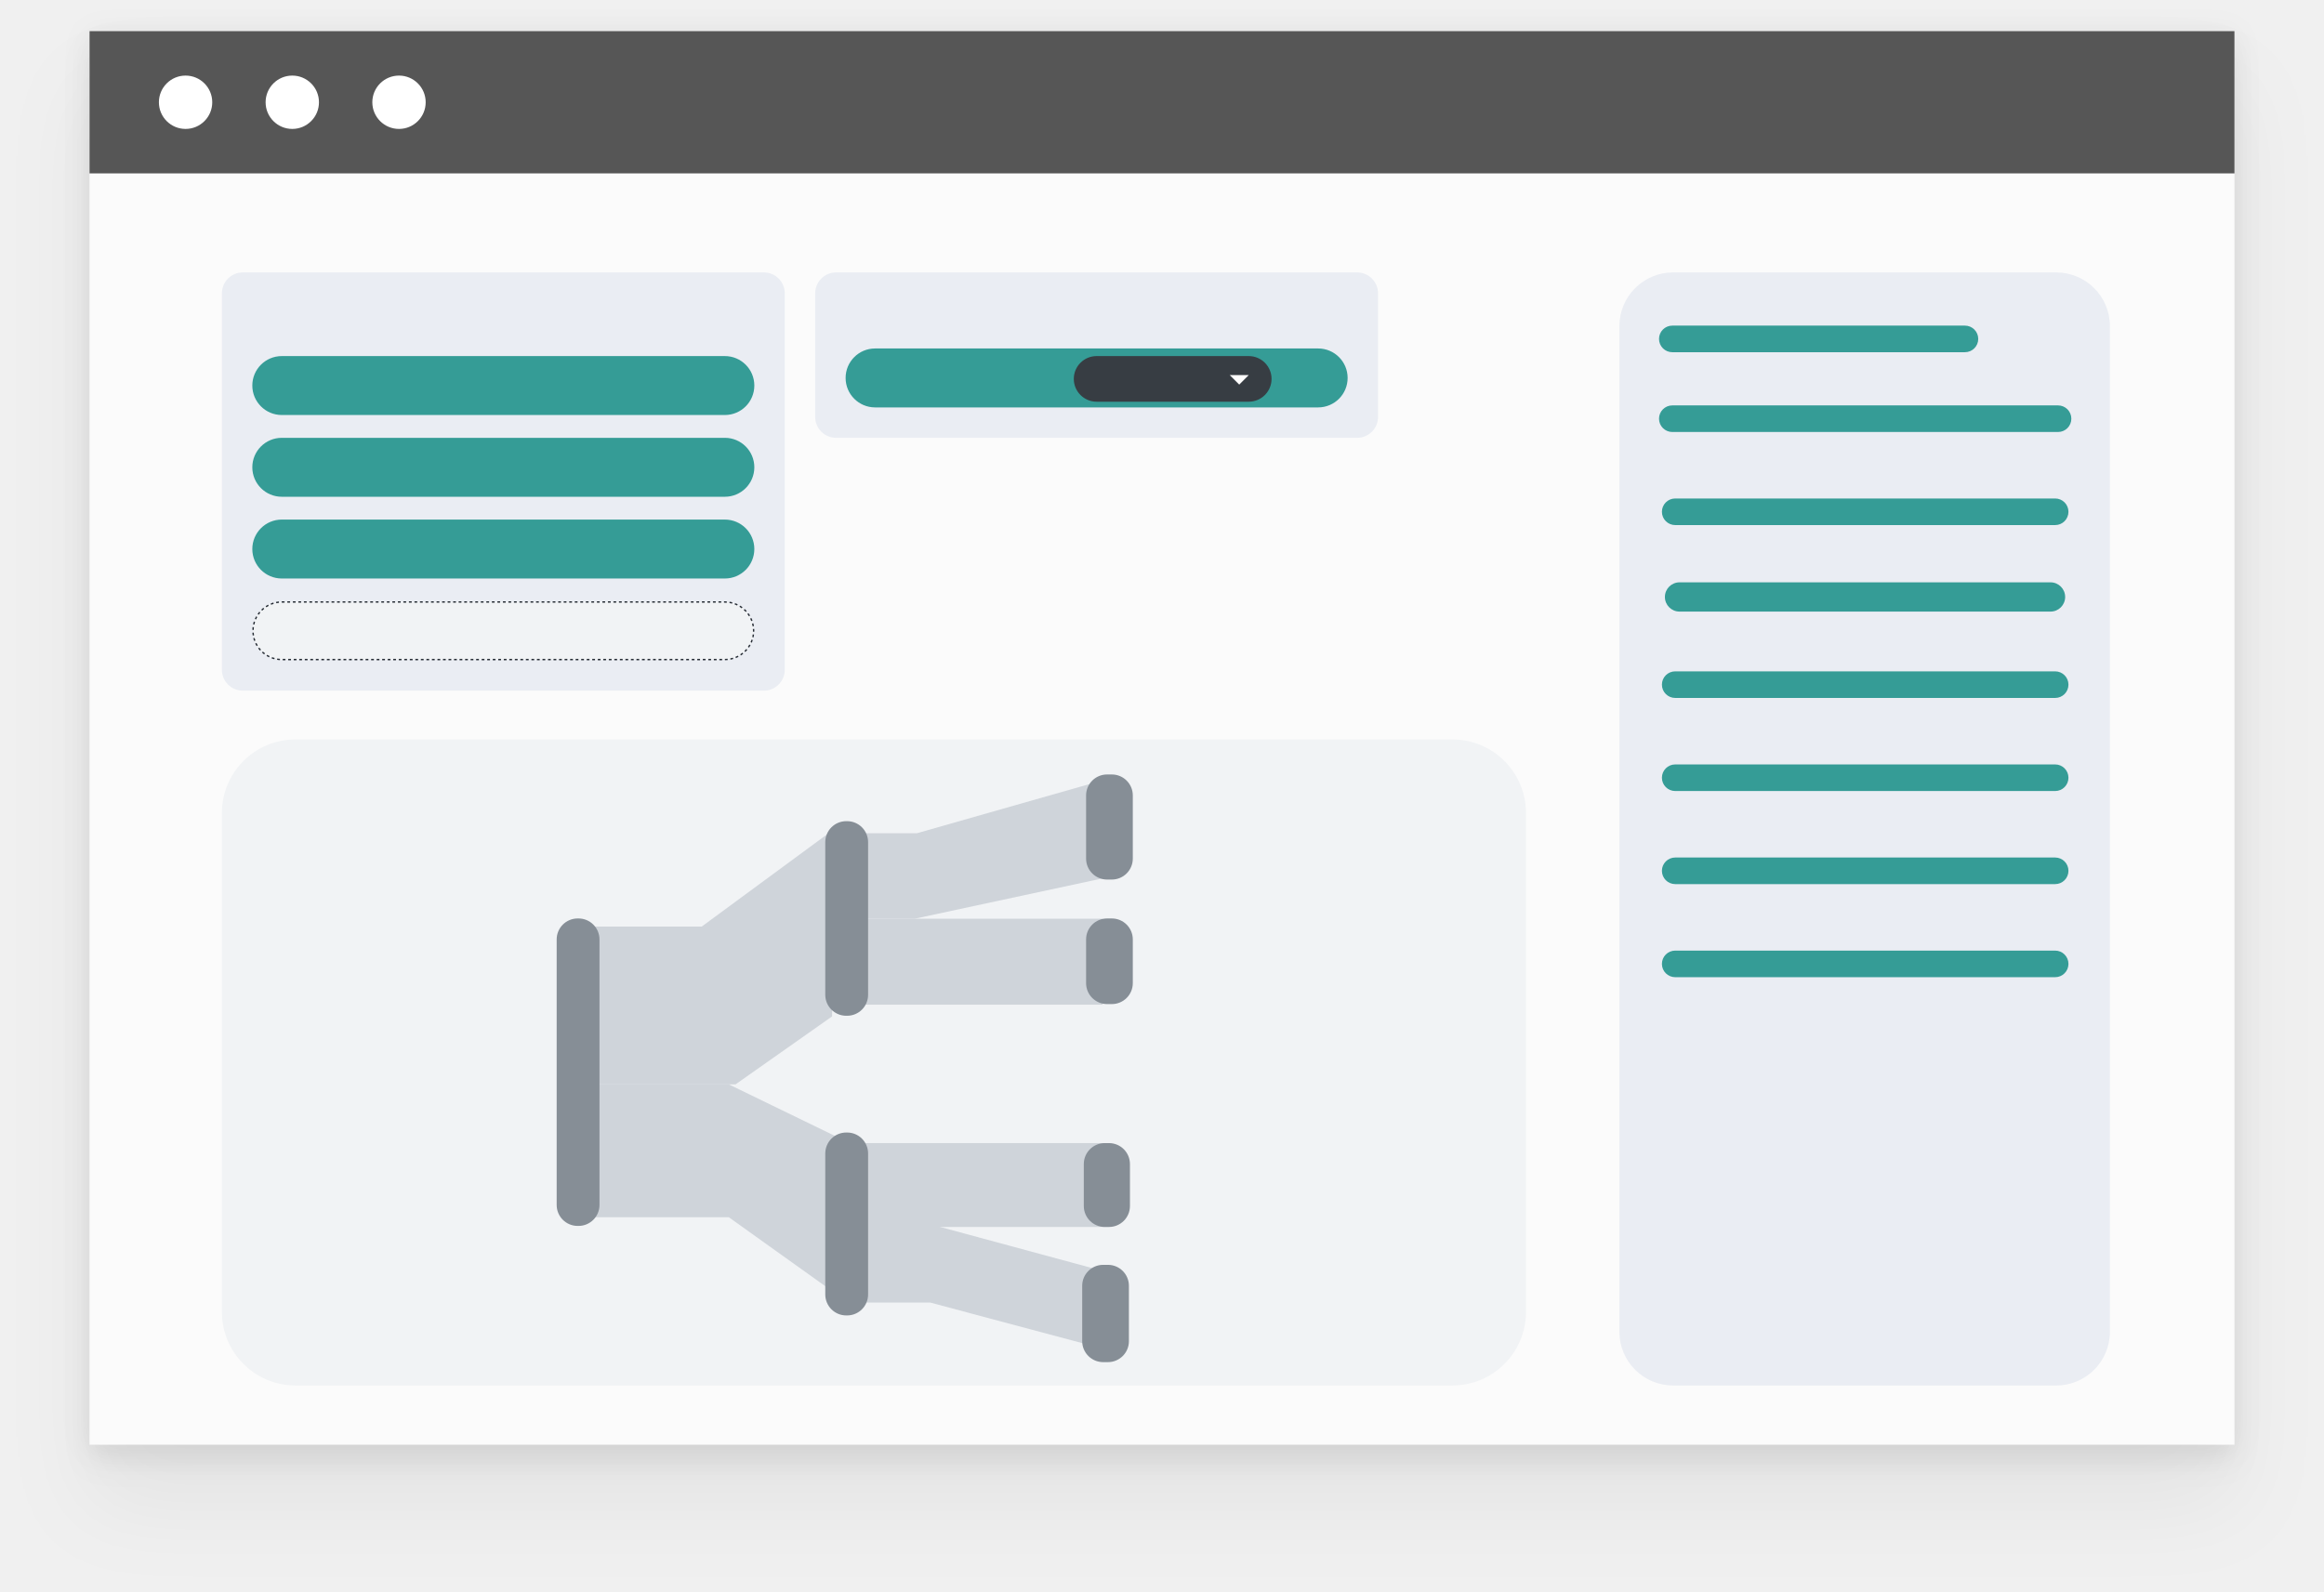
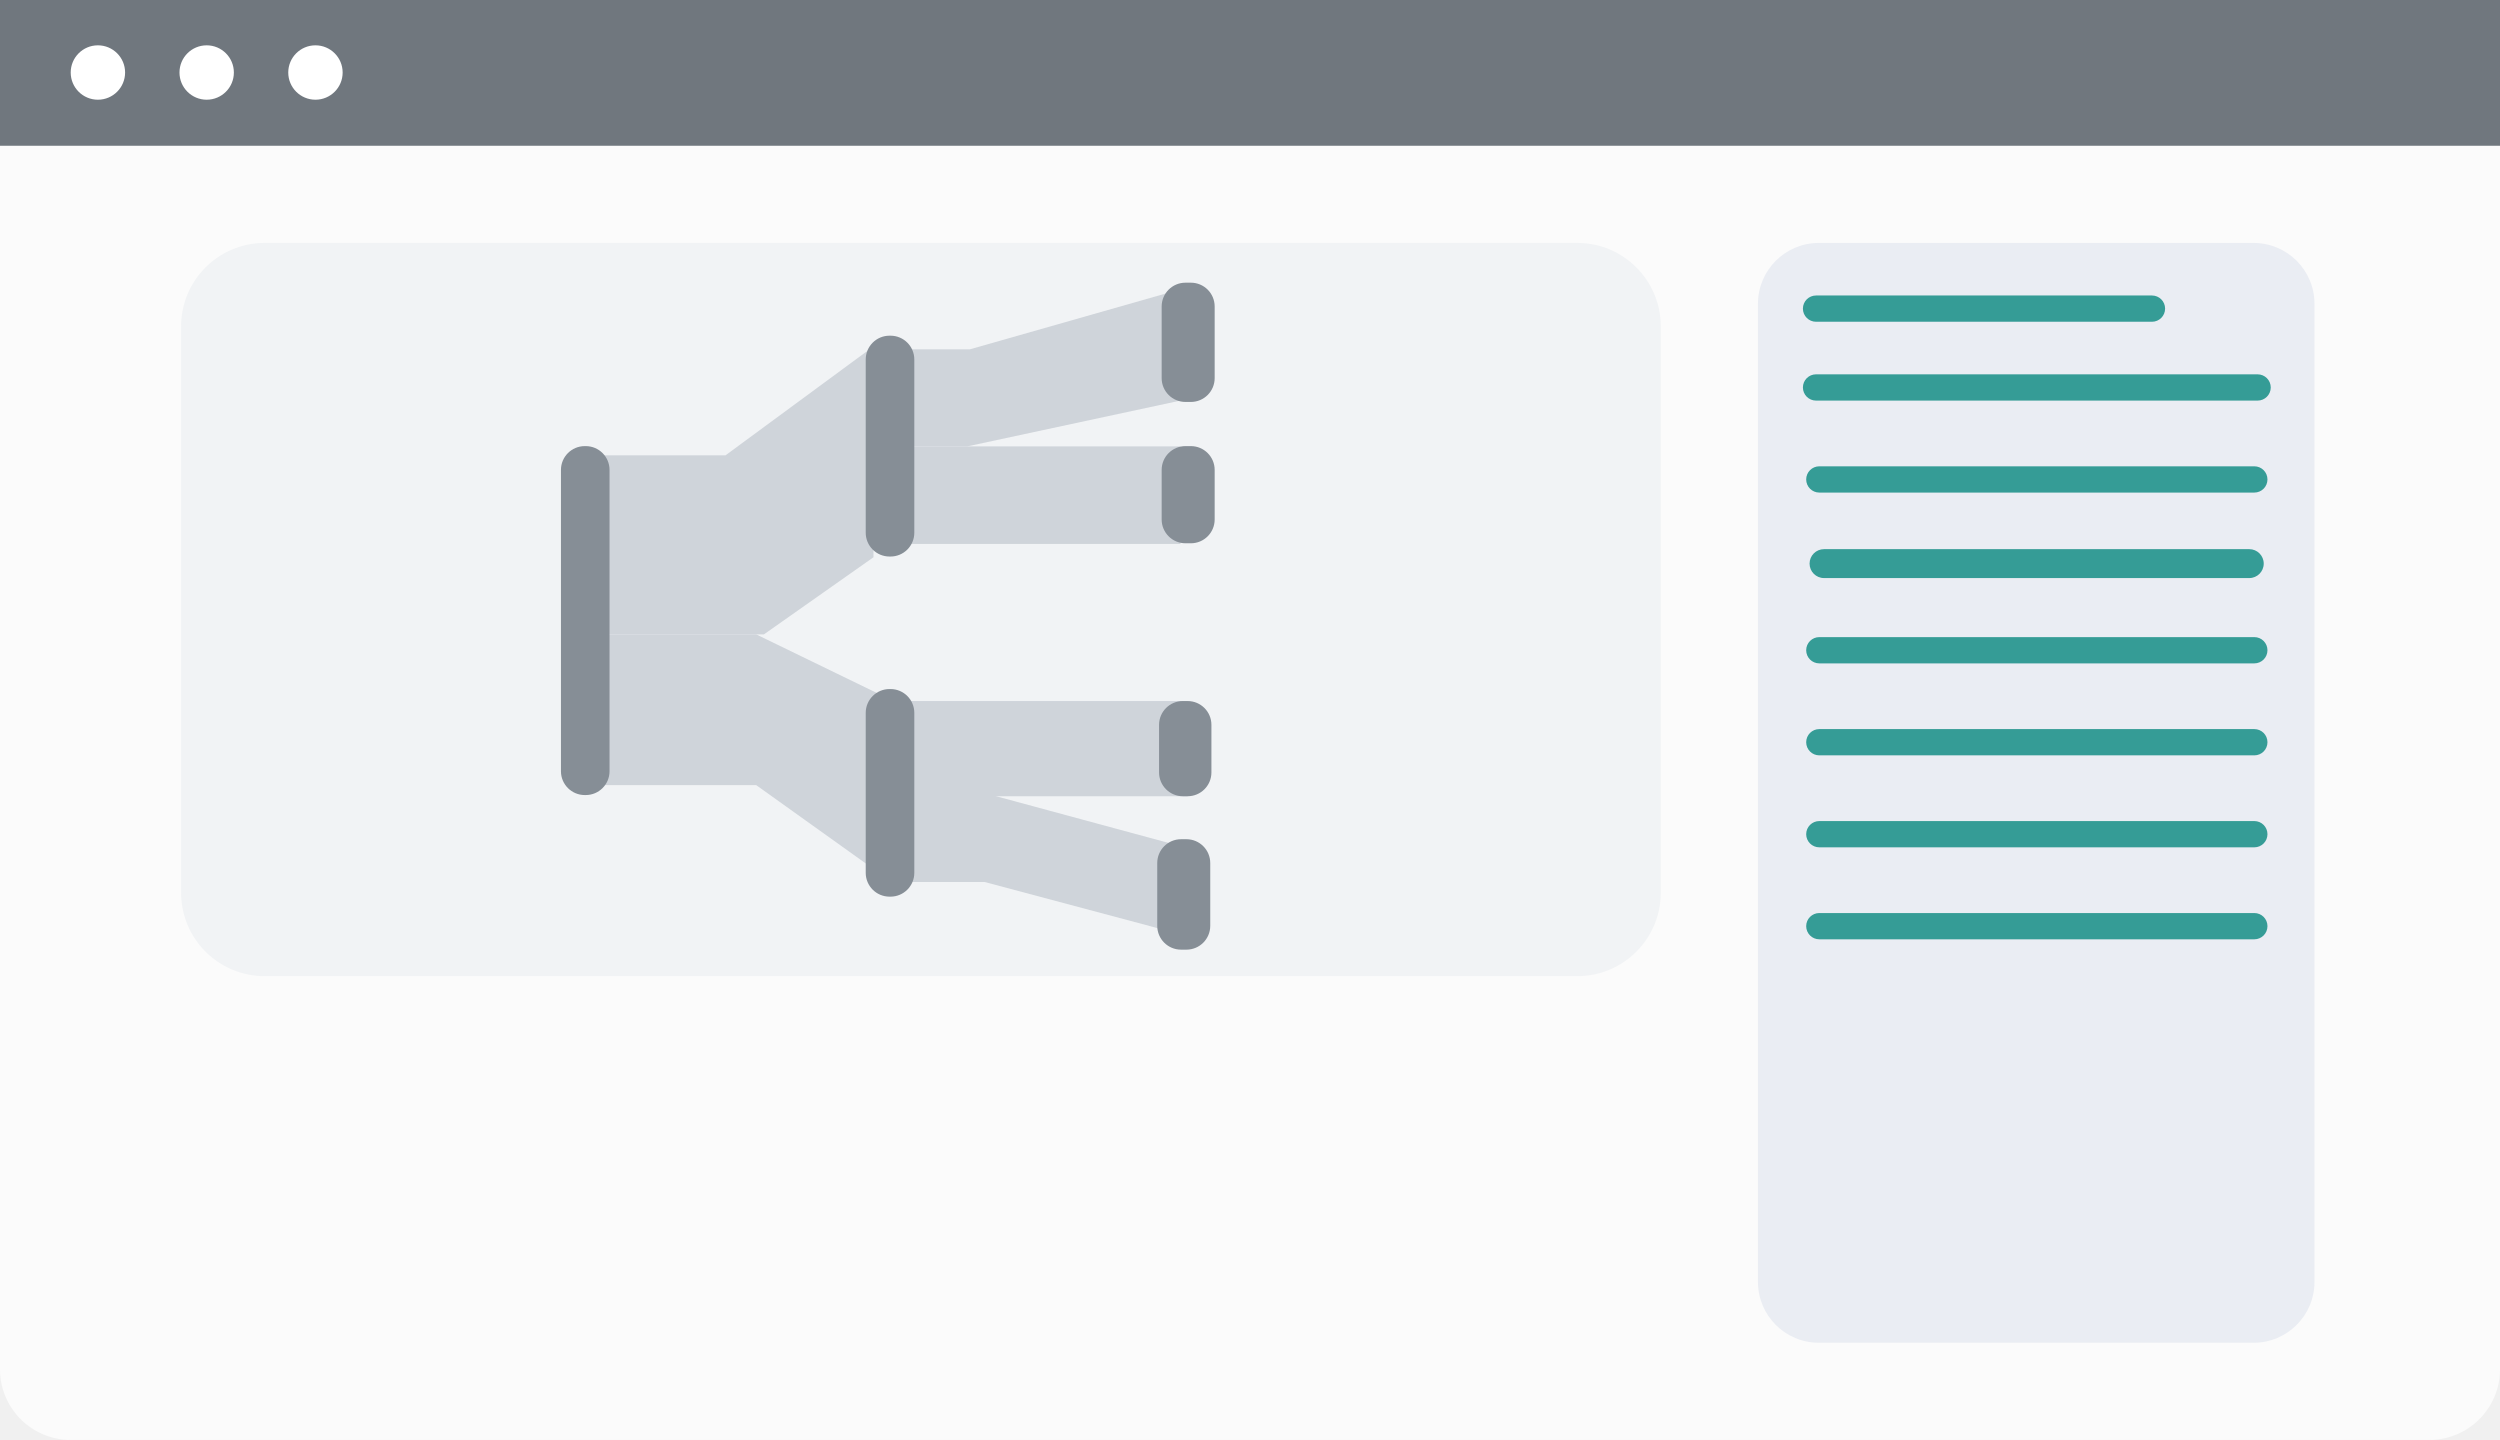
- <svg xmlns="http://www.w3.org/2000/svg" width="597" height="409" viewBox="0 0 597 409" fill="none">
-   <g filter="url(#filter0_ddd_11512_263422)">
-     <rect x="23" y="8" width="551" height="363.221" fill="#FBFBFB" />
-     <rect x="23" y="8" width="551" height="36.551" fill="#565656" />
-     <circle cx="47.671" cy="26.275" r="6.853" fill="white" />
-     <circle cx="75.084" cy="26.275" r="6.853" fill="white" />
-     <circle cx="102.498" cy="26.275" r="6.853" fill="white" />
-     <rect x="416" y="70" width="126" height="286" rx="13.785" fill="#EAEDF3" />
-     <rect x="426.177" y="104.168" width="105.919" height="6.834" rx="3.417" fill="#359C96" />
-     <rect x="426.177" y="83.667" width="82.002" height="6.834" rx="3.417" fill="#359C96" />
-     <rect x="426.92" y="128.085" width="104.434" height="6.834" rx="3.417" fill="#359C96" />
-     <rect x="427.687" y="149.63" width="102.819" height="7.519" rx="3.76" fill="#359C96" />
-     <rect x="426.92" y="196.42" width="104.434" height="6.834" rx="3.417" fill="#359C96" />
-     <rect x="426.92" y="220.338" width="104.434" height="6.834" rx="3.417" fill="#359C96" />
-     <rect x="426.92" y="244.255" width="104.434" height="6.834" rx="3.417" fill="#359C96" />
-     <rect x="426.92" y="172.503" width="104.434" height="6.834" rx="3.417" fill="#359C96" />
-     <rect x="57" y="70" width="144.592" height="107.467" rx="5.373" fill="#EAEDF3" />
-     <rect x="64.816" y="91.494" width="128.961" height="15.143" rx="7.572" fill="#359C96" />
-     <rect x="64.816" y="112.499" width="128.961" height="15.143" rx="7.572" fill="#359C96" />
-     <rect x="64.816" y="133.504" width="128.961" height="15.143" rx="7.572" fill="#359C96" />
-     <path d="M106.229 164.095H105.496L105.501 163.716H106.229C106.48 163.716 106.689 163.664 106.857 163.559C107.024 163.453 107.149 163.305 107.233 163.116C107.318 162.924 107.361 162.701 107.361 162.445V162.23C107.361 162.03 107.336 161.851 107.288 161.695C107.24 161.538 107.169 161.405 107.076 161.297C106.983 161.188 106.869 161.105 106.734 161.049C106.6 160.992 106.447 160.964 106.273 160.964H105.482V160.583H106.273C106.503 160.583 106.713 160.622 106.902 160.699C107.092 160.775 107.255 160.885 107.392 161.029C107.53 161.173 107.636 161.346 107.71 161.55C107.784 161.753 107.821 161.981 107.821 162.235V162.445C107.821 162.699 107.784 162.928 107.71 163.132C107.636 163.335 107.529 163.508 107.39 163.651C107.251 163.794 107.084 163.904 106.888 163.981C106.693 164.057 106.474 164.095 106.229 164.095ZM105.745 160.583V164.095H105.279V160.583H105.745ZM108.899 161.895V164.095H108.453V161.485H108.887L108.899 161.895ZM109.714 161.471L109.712 161.886C109.675 161.878 109.64 161.873 109.606 161.871C109.574 161.868 109.537 161.866 109.495 161.866C109.392 161.866 109.301 161.882 109.222 161.915C109.144 161.947 109.077 161.992 109.022 162.05C108.968 162.107 108.924 162.177 108.892 162.257C108.861 162.336 108.841 162.423 108.832 162.517L108.706 162.59C108.706 162.432 108.722 162.284 108.752 162.146C108.784 162.008 108.833 161.886 108.899 161.78C108.965 161.672 109.049 161.588 109.15 161.529C109.253 161.468 109.375 161.437 109.517 161.437C109.549 161.437 109.586 161.441 109.628 161.449C109.669 161.456 109.698 161.463 109.714 161.471ZM109.96 162.819V162.763C109.96 162.575 109.988 162.401 110.042 162.24C110.097 162.078 110.176 161.937 110.279 161.818C110.382 161.698 110.506 161.604 110.653 161.538C110.799 161.471 110.963 161.437 111.145 161.437C111.328 161.437 111.493 161.471 111.639 161.538C111.787 161.604 111.912 161.698 112.015 161.818C112.12 161.937 112.199 162.078 112.254 162.24C112.309 162.401 112.336 162.575 112.336 162.763V162.819C112.336 163.007 112.309 163.181 112.254 163.342C112.199 163.503 112.12 163.644 112.015 163.764C111.912 163.883 111.788 163.977 111.641 164.044C111.497 164.11 111.333 164.143 111.149 164.143C110.966 164.143 110.801 164.11 110.655 164.044C110.509 163.977 110.383 163.883 110.279 163.764C110.176 163.644 110.097 163.503 110.042 163.342C109.988 163.181 109.96 163.007 109.96 162.819ZM110.407 162.763V162.819C110.407 162.949 110.422 163.072 110.452 163.188C110.483 163.302 110.529 163.403 110.59 163.492C110.653 163.58 110.731 163.65 110.824 163.702C110.917 163.751 111.026 163.776 111.149 163.776C111.272 163.776 111.378 163.751 111.47 163.702C111.563 163.65 111.641 163.58 111.702 163.492C111.763 163.403 111.809 163.302 111.839 163.188C111.871 163.072 111.887 162.949 111.887 162.819V162.763C111.887 162.635 111.871 162.513 111.839 162.399C111.809 162.284 111.762 162.181 111.699 162.093C111.638 162.003 111.561 161.932 111.468 161.881C111.376 161.829 111.268 161.804 111.145 161.804C111.022 161.804 110.915 161.829 110.821 161.881C110.73 161.932 110.653 162.003 110.59 162.093C110.529 162.181 110.483 162.284 110.452 162.399C110.422 162.513 110.407 162.635 110.407 162.763ZM113.342 161.987V165.098H112.893V161.485H113.303L113.342 161.987ZM115.1 162.768V162.819C115.1 163.009 115.077 163.185 115.032 163.347C114.987 163.508 114.921 163.648 114.834 163.767C114.749 163.886 114.644 163.978 114.518 164.044C114.393 164.11 114.249 164.143 114.087 164.143C113.921 164.143 113.775 164.116 113.648 164.061C113.521 164.006 113.413 163.927 113.325 163.822C113.236 163.718 113.166 163.592 113.112 163.446C113.061 163.3 113.026 163.135 113.006 162.952V162.681C113.026 162.489 113.062 162.316 113.115 162.163C113.168 162.01 113.238 161.88 113.325 161.772C113.413 161.663 113.52 161.58 113.645 161.524C113.771 161.466 113.916 161.437 114.08 161.437C114.244 161.437 114.389 161.469 114.516 161.534C114.643 161.596 114.75 161.686 114.837 161.804C114.924 161.921 114.989 162.062 115.032 162.226C115.077 162.388 115.1 162.569 115.1 162.768ZM114.651 162.819V162.768C114.651 162.638 114.637 162.516 114.61 162.402C114.583 162.286 114.54 162.185 114.482 162.098C114.426 162.009 114.354 161.94 114.265 161.89C114.177 161.839 114.072 161.813 113.949 161.813C113.837 161.813 113.739 161.833 113.655 161.871C113.573 161.91 113.503 161.962 113.445 162.028C113.387 162.092 113.34 162.166 113.303 162.25C113.268 162.332 113.241 162.417 113.223 162.505V163.13C113.256 163.243 113.301 163.349 113.358 163.448C113.416 163.546 113.494 163.626 113.59 163.687C113.686 163.747 113.808 163.776 113.954 163.776C114.075 163.776 114.178 163.751 114.265 163.702C114.354 163.65 114.426 163.58 114.482 163.492C114.54 163.403 114.583 163.302 114.61 163.188C114.637 163.072 114.651 162.949 114.651 162.819ZM118.539 163.588V160.39H118.987V164.095H118.577L118.539 163.588ZM116.783 162.819V162.768C116.783 162.569 116.807 162.388 116.855 162.226C116.905 162.062 116.975 161.921 117.065 161.804C117.157 161.686 117.265 161.596 117.391 161.534C117.518 161.469 117.659 161.437 117.815 161.437C117.979 161.437 118.122 161.466 118.245 161.524C118.368 161.58 118.473 161.663 118.558 161.772C118.645 161.88 118.713 162.01 118.763 162.163C118.813 162.316 118.847 162.489 118.867 162.681V162.903C118.849 163.095 118.814 163.267 118.763 163.419C118.713 163.572 118.645 163.702 118.558 163.81C118.473 163.918 118.368 164.001 118.245 164.059C118.121 164.115 117.976 164.143 117.81 164.143C117.658 164.143 117.518 164.11 117.391 164.044C117.265 163.978 117.157 163.886 117.065 163.767C116.975 163.648 116.905 163.508 116.855 163.347C116.807 163.185 116.783 163.009 116.783 162.819ZM117.232 162.768V162.819C117.232 162.949 117.244 163.071 117.27 163.186C117.298 163.3 117.339 163.4 117.396 163.487C117.452 163.574 117.523 163.642 117.61 163.692C117.697 163.74 117.801 163.764 117.921 163.764C118.069 163.764 118.191 163.733 118.286 163.67C118.382 163.608 118.459 163.525 118.517 163.422C118.575 163.319 118.62 163.207 118.652 163.087V162.505C118.633 162.417 118.605 162.332 118.568 162.25C118.532 162.166 118.486 162.092 118.428 162.028C118.372 161.962 118.302 161.91 118.218 161.871C118.136 161.833 118.039 161.813 117.926 161.813C117.804 161.813 117.699 161.839 117.61 161.89C117.523 161.94 117.452 162.009 117.396 162.098C117.339 162.185 117.298 162.286 117.27 162.402C117.244 162.516 117.232 162.638 117.232 162.768ZM120.167 161.485V164.095H119.718V161.485H120.167ZM119.684 160.793C119.684 160.721 119.706 160.66 119.749 160.61C119.794 160.56 119.86 160.535 119.947 160.535C120.032 160.535 120.098 160.56 120.143 160.61C120.189 160.66 120.212 160.721 120.212 160.793C120.212 160.862 120.189 160.922 120.143 160.972C120.098 161.02 120.032 161.044 119.947 161.044C119.86 161.044 119.794 161.02 119.749 160.972C119.706 160.922 119.684 160.862 119.684 160.793ZM121.327 162.004V164.095H120.878V161.485H121.303L121.327 162.004ZM121.235 162.691L121.028 162.684C121.029 162.505 121.053 162.341 121.098 162.189C121.143 162.037 121.209 161.904 121.298 161.792C121.386 161.679 121.496 161.592 121.628 161.531C121.76 161.468 121.913 161.437 122.086 161.437C122.209 161.437 122.321 161.455 122.424 161.49C122.527 161.524 122.616 161.578 122.692 161.652C122.767 161.726 122.826 161.821 122.868 161.936C122.91 162.052 122.93 162.192 122.93 162.356V164.095H122.484V162.378C122.484 162.241 122.461 162.132 122.414 162.05C122.369 161.968 122.305 161.908 122.221 161.871C122.138 161.833 122.04 161.813 121.927 161.813C121.795 161.813 121.685 161.837 121.597 161.883C121.508 161.93 121.438 161.994 121.385 162.076C121.332 162.158 121.293 162.252 121.269 162.358C121.246 162.463 121.235 162.574 121.235 162.691ZM122.926 162.445L122.627 162.537C122.628 162.394 122.651 162.256 122.697 162.124C122.743 161.993 122.81 161.875 122.897 161.772C122.985 161.669 123.094 161.588 123.222 161.529C123.351 161.468 123.498 161.437 123.664 161.437C123.803 161.437 123.927 161.456 124.035 161.493C124.144 161.529 124.236 161.587 124.31 161.664C124.386 161.739 124.443 161.837 124.481 161.956C124.52 162.075 124.539 162.216 124.539 162.38V164.095H124.09V162.375C124.09 162.229 124.067 162.116 124.021 162.035C123.976 161.953 123.911 161.896 123.828 161.864C123.746 161.83 123.648 161.813 123.533 161.813C123.435 161.813 123.348 161.83 123.273 161.864C123.197 161.898 123.134 161.944 123.082 162.004C123.031 162.062 122.992 162.128 122.964 162.204C122.938 162.28 122.926 162.36 122.926 162.445ZM126.297 164.143C126.115 164.143 125.951 164.112 125.803 164.051C125.656 163.989 125.53 163.901 125.424 163.788C125.32 163.676 125.239 163.542 125.183 163.388C125.127 163.234 125.099 163.065 125.099 162.882V162.78C125.099 162.568 125.13 162.379 125.193 162.214C125.255 162.046 125.341 161.905 125.448 161.789C125.556 161.673 125.678 161.586 125.815 161.526C125.951 161.467 126.093 161.437 126.239 161.437C126.426 161.437 126.587 161.469 126.722 161.534C126.858 161.598 126.97 161.688 127.057 161.804C127.144 161.918 127.208 162.053 127.25 162.209C127.292 162.363 127.312 162.532 127.312 162.715V162.915H125.364V162.551H126.866V162.517C126.86 162.402 126.836 162.289 126.794 162.18C126.754 162.071 126.689 161.98 126.601 161.91C126.513 161.839 126.392 161.804 126.239 161.804C126.138 161.804 126.045 161.825 125.96 161.869C125.874 161.911 125.801 161.973 125.74 162.057C125.679 162.14 125.632 162.243 125.598 162.363C125.564 162.484 125.547 162.623 125.547 162.78V162.882C125.547 163.005 125.564 163.122 125.598 163.231C125.633 163.339 125.684 163.434 125.75 163.516C125.817 163.598 125.898 163.662 125.993 163.709C126.09 163.755 126.199 163.779 126.321 163.779C126.479 163.779 126.612 163.747 126.722 163.682C126.831 163.618 126.927 163.532 127.009 163.424L127.279 163.639C127.222 163.724 127.151 163.805 127.064 163.882C126.977 163.96 126.87 164.022 126.743 164.071C126.618 164.119 126.469 164.143 126.297 164.143ZM128.28 162.042V164.095H127.833V161.485H128.255L128.28 162.042ZM128.173 162.691L127.988 162.684C127.989 162.505 128.016 162.341 128.067 162.189C128.119 162.037 128.191 161.904 128.284 161.792C128.378 161.679 128.489 161.592 128.617 161.531C128.747 161.468 128.891 161.437 129.049 161.437C129.178 161.437 129.293 161.455 129.396 161.49C129.499 161.524 129.587 161.579 129.659 161.654C129.733 161.73 129.789 161.828 129.828 161.948C129.866 162.067 129.886 162.213 129.886 162.385V164.095H129.437V162.38C129.437 162.243 129.417 162.134 129.377 162.052C129.337 161.968 129.278 161.908 129.201 161.871C129.124 161.833 129.029 161.813 128.916 161.813C128.805 161.813 128.704 161.837 128.612 161.883C128.522 161.93 128.444 161.994 128.378 162.076C128.314 162.158 128.264 162.252 128.227 162.358C128.191 162.463 128.173 162.574 128.173 162.691ZM132.083 163.403C132.083 163.338 132.068 163.279 132.039 163.224C132.012 163.168 131.955 163.117 131.868 163.072C131.783 163.026 131.654 162.985 131.482 162.952C131.338 162.921 131.207 162.885 131.089 162.843C130.973 162.801 130.875 162.751 130.793 162.691C130.712 162.632 130.65 162.562 130.607 162.481C130.563 162.401 130.542 162.307 130.542 162.199C130.542 162.096 130.564 161.999 130.609 161.907C130.656 161.816 130.721 161.734 130.805 161.664C130.89 161.593 130.992 161.538 131.111 161.497C131.23 161.457 131.363 161.437 131.509 161.437C131.718 161.437 131.896 161.474 132.044 161.548C132.192 161.622 132.306 161.721 132.384 161.845C132.463 161.967 132.502 162.103 132.502 162.252H132.056C132.056 162.18 132.035 162.11 131.991 162.042C131.949 161.973 131.887 161.916 131.805 161.871C131.725 161.826 131.626 161.804 131.509 161.804C131.385 161.804 131.285 161.823 131.207 161.862C131.132 161.898 131.076 161.946 131.041 162.004C131.007 162.062 130.99 162.123 130.99 162.187C130.99 162.235 130.998 162.279 131.014 162.317C131.032 162.354 131.063 162.389 131.106 162.421C131.149 162.452 131.211 162.481 131.289 162.508C131.368 162.535 131.469 162.562 131.591 162.59C131.805 162.638 131.981 162.696 132.119 162.763C132.257 162.831 132.36 162.914 132.428 163.012C132.495 163.11 132.529 163.229 132.529 163.369C132.529 163.483 132.505 163.587 132.457 163.682C132.41 163.777 132.342 163.859 132.252 163.928C132.163 163.996 132.057 164.049 131.933 164.087C131.811 164.124 131.674 164.143 131.521 164.143C131.291 164.143 131.096 164.102 130.937 164.02C130.778 163.938 130.658 163.832 130.576 163.702C130.494 163.571 130.453 163.434 130.453 163.289H130.901C130.908 163.411 130.943 163.509 131.007 163.581C131.072 163.652 131.15 163.702 131.244 163.733C131.337 163.762 131.429 163.776 131.521 163.776C131.643 163.776 131.745 163.76 131.827 163.728C131.911 163.696 131.974 163.652 132.018 163.596C132.061 163.539 132.083 163.475 132.083 163.403ZM133.6 161.485V164.095H133.151V161.485H133.6ZM133.117 160.793C133.117 160.721 133.139 160.66 133.183 160.61C133.228 160.56 133.293 160.535 133.38 160.535C133.466 160.535 133.531 160.56 133.576 160.61C133.622 160.66 133.646 160.721 133.646 160.793C133.646 160.862 133.622 160.922 133.576 160.972C133.531 161.02 133.466 161.044 133.38 161.044C133.293 161.044 133.228 161.02 133.183 160.972C133.139 160.922 133.117 160.862 133.117 160.793ZM134.198 162.819V162.763C134.198 162.575 134.225 162.401 134.28 162.24C134.335 162.078 134.413 161.937 134.516 161.818C134.619 161.698 134.744 161.604 134.89 161.538C135.036 161.471 135.2 161.437 135.382 161.437C135.565 161.437 135.73 161.471 135.876 161.538C136.024 161.604 136.15 161.698 136.253 161.818C136.357 161.937 136.437 162.078 136.491 162.24C136.546 162.401 136.573 162.575 136.573 162.763V162.819C136.573 163.007 136.546 163.181 136.491 163.342C136.437 163.503 136.357 163.644 136.253 163.764C136.15 163.883 136.025 163.977 135.879 164.044C135.734 164.11 135.57 164.143 135.387 164.143C135.204 164.143 135.039 164.11 134.892 164.044C134.746 163.977 134.621 163.883 134.516 163.764C134.413 163.644 134.335 163.503 134.28 163.342C134.225 163.181 134.198 163.007 134.198 162.819ZM134.644 162.763V162.819C134.644 162.949 134.659 163.072 134.69 163.188C134.72 163.302 134.766 163.403 134.827 163.492C134.89 163.58 134.968 163.65 135.061 163.702C135.155 163.751 135.263 163.776 135.387 163.776C135.509 163.776 135.616 163.751 135.708 163.702C135.801 163.65 135.878 163.58 135.939 163.492C136 163.403 136.046 163.302 136.077 163.188C136.109 163.072 136.125 162.949 136.125 162.819V162.763C136.125 162.635 136.109 162.513 136.077 162.399C136.046 162.284 135.999 162.181 135.937 162.093C135.876 162.003 135.798 161.932 135.705 161.881C135.614 161.829 135.506 161.804 135.382 161.804C135.26 161.804 135.152 161.829 135.059 161.881C134.967 161.932 134.89 162.003 134.827 162.093C134.766 162.181 134.72 162.284 134.69 162.399C134.659 162.513 134.644 162.635 134.644 162.763ZM137.579 162.042V164.095H137.133V161.485H137.555L137.579 162.042ZM137.473 162.691L137.287 162.684C137.289 162.505 137.315 162.341 137.367 162.189C137.418 162.037 137.491 161.904 137.584 161.792C137.677 161.679 137.788 161.592 137.917 161.531C138.047 161.468 138.191 161.437 138.348 161.437C138.477 161.437 138.593 161.455 138.696 161.49C138.799 161.524 138.886 161.579 138.959 161.654C139.033 161.73 139.089 161.828 139.127 161.948C139.166 162.067 139.185 162.213 139.185 162.385V164.095H138.737V162.38C138.737 162.243 138.717 162.134 138.676 162.052C138.636 161.968 138.578 161.908 138.5 161.871C138.423 161.833 138.328 161.813 138.216 161.813C138.105 161.813 138.004 161.837 137.912 161.883C137.822 161.93 137.744 161.994 137.678 162.076C137.614 162.158 137.563 162.252 137.526 162.358C137.491 162.463 137.473 162.574 137.473 162.691ZM141.534 160.39V164.095H141.088V160.39H141.534ZM141.428 162.691L141.242 162.684C141.244 162.505 141.271 162.341 141.322 162.189C141.373 162.037 141.446 161.904 141.539 161.792C141.632 161.679 141.743 161.592 141.872 161.531C142.002 161.468 142.146 161.437 142.304 161.437C142.432 161.437 142.548 161.455 142.651 161.49C142.754 161.524 142.841 161.579 142.914 161.654C142.988 161.73 143.044 161.828 143.083 161.948C143.121 162.067 143.14 162.213 143.14 162.385V164.095H142.692V162.38C142.692 162.243 142.672 162.134 142.632 162.052C142.591 161.968 142.533 161.908 142.456 161.871C142.378 161.833 142.283 161.813 142.171 161.813C142.06 161.813 141.959 161.837 141.867 161.883C141.777 161.93 141.699 161.994 141.633 162.076C141.569 162.158 141.518 162.252 141.481 162.358C141.446 162.463 141.428 162.574 141.428 162.691ZM144.891 164.143C144.71 164.143 144.545 164.112 144.397 164.051C144.251 163.989 144.124 163.901 144.018 163.788C143.914 163.676 143.833 163.542 143.777 163.388C143.721 163.234 143.693 163.065 143.693 162.882V162.78C143.693 162.568 143.724 162.379 143.787 162.214C143.849 162.046 143.935 161.905 144.042 161.789C144.15 161.673 144.272 161.586 144.409 161.526C144.546 161.467 144.687 161.437 144.833 161.437C145.02 161.437 145.181 161.469 145.316 161.534C145.452 161.598 145.564 161.688 145.651 161.804C145.738 161.918 145.802 162.053 145.844 162.209C145.886 162.363 145.907 162.532 145.907 162.715V162.915H143.958V162.551H145.46V162.517C145.454 162.402 145.43 162.289 145.388 162.18C145.348 162.071 145.284 161.98 145.195 161.91C145.107 161.839 144.986 161.804 144.833 161.804C144.732 161.804 144.639 161.825 144.554 161.869C144.468 161.911 144.395 161.973 144.334 162.057C144.273 162.14 144.226 162.243 144.192 162.363C144.158 162.484 144.141 162.623 144.141 162.78V162.882C144.141 163.005 144.158 163.122 144.192 163.231C144.227 163.339 144.278 163.434 144.344 163.516C144.411 163.598 144.493 163.662 144.587 163.709C144.684 163.755 144.793 163.779 144.915 163.779C145.073 163.779 145.206 163.747 145.316 163.682C145.425 163.618 145.521 163.532 145.603 163.424L145.873 163.639C145.817 163.724 145.745 163.805 145.658 163.882C145.571 163.96 145.464 164.022 145.337 164.071C145.212 164.119 145.063 164.143 144.891 164.143ZM146.874 161.895V164.095H146.428V161.485H146.862L146.874 161.895ZM147.689 161.471L147.686 161.886C147.649 161.878 147.614 161.873 147.58 161.871C147.548 161.868 147.511 161.866 147.469 161.866C147.367 161.866 147.276 161.882 147.197 161.915C147.118 161.947 147.051 161.992 146.997 162.05C146.942 162.107 146.899 162.177 146.866 162.257C146.836 162.336 146.816 162.423 146.806 162.517L146.681 162.59C146.681 162.432 146.696 162.284 146.727 162.146C146.759 162.008 146.808 161.886 146.874 161.78C146.94 161.672 147.023 161.588 147.125 161.529C147.227 161.468 147.35 161.437 147.491 161.437C147.523 161.437 147.56 161.441 147.602 161.449C147.644 161.456 147.673 161.463 147.689 161.471ZM149.136 164.143C148.954 164.143 148.789 164.112 148.641 164.051C148.495 163.989 148.369 163.901 148.263 163.788C148.158 163.676 148.078 163.542 148.022 163.388C147.965 163.234 147.937 163.065 147.937 162.882V162.78C147.937 162.568 147.969 162.379 148.031 162.214C148.094 162.046 148.179 161.905 148.287 161.789C148.395 161.673 148.517 161.586 148.654 161.526C148.79 161.467 148.932 161.437 149.078 161.437C149.265 161.437 149.425 161.469 149.56 161.534C149.697 161.598 149.809 161.688 149.896 161.804C149.982 161.918 150.047 162.053 150.089 162.209C150.13 162.363 150.151 162.532 150.151 162.715V162.915H148.203V162.551H149.705V162.517C149.699 162.402 149.675 162.289 149.633 162.18C149.593 162.071 149.528 161.98 149.44 161.91C149.351 161.839 149.231 161.804 149.078 161.804C148.977 161.804 148.883 161.825 148.798 161.869C148.713 161.911 148.64 161.973 148.579 162.057C148.518 162.14 148.47 162.243 148.437 162.363C148.403 162.484 148.386 162.623 148.386 162.78V162.882C148.386 163.005 148.403 163.122 148.437 163.231C148.472 163.339 148.523 163.434 148.588 163.516C148.656 163.598 148.737 163.662 148.832 163.709C148.928 163.755 149.038 163.779 149.16 163.779C149.318 163.779 149.451 163.747 149.56 163.682C149.67 163.618 149.765 163.532 149.847 163.424L150.117 163.639C150.061 163.724 149.99 163.805 149.903 163.882C149.816 163.96 149.709 164.022 149.582 164.071C149.457 164.119 149.308 164.143 149.136 164.143Z" fill="#757575" />
-     <rect x="64.992" y="154.685" width="128.608" height="14.79" rx="7.395" fill="#F1F3F5" stroke="#262C34" stroke-width="0.353" stroke-dasharray="0.71 0.71" />
-     <rect x="209.408" y="70" width="144.592" height="42.498" rx="5.373" fill="#EAEDF3" />
-     <rect x="217.224" y="89.54" width="128.961" height="15.143" rx="7.572" fill="#359C96" />
-     <rect x="275.842" y="91.494" width="50.803" height="11.724" rx="5.862" fill="#373D43" />
-     <path d="M315.898 96.378L318.34 98.821L320.783 96.378H315.898Z" fill="white" />
-     <rect x="57" y="190" width="335" height="166" rx="18.901" fill="#F1F3F5" />
-     <path d="M180.263 238.08H144.787V278.63H188.946L213.755 261.162V213.434L180.263 238.08Z" fill="#CFD4DA" />
-     <path d="M235.59 214.085H218.065V236.064H234.977L283.261 225.692V200.502L235.59 214.085Z" fill="#CFD4DA" />
-     <path d="M239.542 314.73H221.837V334.685H238.923L283.261 346.52V326.565L239.542 314.73Z" fill="#CFD4DA" />
-     <path d="M252.331 236.063H219.682V258.154H254.786L283.261 258.154V236.063L252.331 236.063Z" fill="#CFD4DA" />
-     <path d="M253.685 293.718H220.759V315.27H256.161L284.878 315.27V293.718L253.685 293.718Z" fill="#CFD4DA" />
-     <path d="M187.212 278.628H150.714V312.761H187.212L218.605 335.204V293.876L187.212 278.628Z" fill="#CFD4DA" />
-     <rect x="154" y="236" width="79" height="11" rx="5.388" transform="rotate(90 154 236)" fill="#868E96" />
-     <path d="M217.612 291C220.588 291 223 293.413 223 296.388L223 332.612C223 335.588 220.588 338 217.612 338L217.388 338C214.412 338 212 335.588 212 332.612L212 296.388C212 293.413 214.412 291 217.388 291L217.612 291Z" fill="#868E96" />
-     <rect x="223" y="211" width="50" height="11" rx="5.388" transform="rotate(90 223 211)" fill="#868E96" />
-     <rect x="291" y="199" width="27" height="12" rx="5.388" transform="rotate(90 291 199)" fill="#868E96" />
-     <rect x="291" y="236" width="22" height="12" rx="5.388" transform="rotate(90 291 236)" fill="#868E96" />
-     <rect x="290.266" y="293.718" width="21.552" height="11.854" rx="5.388" transform="rotate(90 290.266 293.718)" fill="#868E96" />
-     <rect x="290" y="325" width="25" height="12" rx="5.388" transform="rotate(90 290 325)" fill="#868E96" />
-   </g>
-   <defs>
-     <filter id="filter0_ddd_11512_263422" x="0.545" y="0.515" width="595.911" height="408.132" filterUnits="userSpaceOnUse" color-interpolation-filters="sRGB">
-       <feFlood flood-opacity="0" result="BackgroundImageFix" />
-       <feColorMatrix in="SourceAlpha" type="matrix" values="0 0 0 0 0 0 0 0 0 0 0 0 0 0 0 0 0 0 127 0" result="hardAlpha" />
-       <feOffset dy="0.749" />
-       <feGaussianBlur stdDeviation="3.743" />
-       <feColorMatrix type="matrix" values="0 0 0 0 0 0 0 0 0 0 0 0 0 0 0 0 0 0 0.05 0" />
-       <feBlend mode="normal" in2="BackgroundImageFix" result="effect1_dropShadow_11512_263422" />
-       <feColorMatrix in="SourceAlpha" type="matrix" values="0 0 0 0 0 0 0 0 0 0 0 0 0 0 0 0 0 0 127 0" result="hardAlpha" />
-       <feOffset dy="4.491" />
-       <feGaussianBlur stdDeviation="3.743" />
-       <feColorMatrix type="matrix" values="0 0 0 0 0 0 0 0 0 0 0 0 0 0 0 0 0 0 0.05 0" />
-       <feBlend mode="normal" in2="effect1_dropShadow_11512_263422" result="effect2_dropShadow_11512_263422" />
-       <feColorMatrix in="SourceAlpha" type="matrix" values="0 0 0 0 0 0 0 0 0 0 0 0 0 0 0 0 0 0 127 0" result="hardAlpha" />
-       <feOffset dy="14.97" />
-       <feGaussianBlur stdDeviation="11.228" />
-       <feColorMatrix type="matrix" values="0 0 0 0 0 0 0 0 0 0 0 0 0 0 0 0 0 0 0.05 0" />
-       <feBlend mode="normal" in2="effect2_dropShadow_11512_263422" result="effect3_dropShadow_11512_263422" />
-       <feBlend mode="normal" in="SourceGraphic" in2="effect3_dropShadow_11512_263422" result="shape" />
-     </filter>
-   </defs>
+ <svg xmlns="http://www.w3.org/2000/svg" width="566" height="326" viewBox="0 0 566 326" fill="none">
+   <rect width="566" height="326" rx="16" fill="#FBFBFB" />
+   <rect x="41" y="55" width="335" height="166" rx="18.901" fill="#F1F3F5" />
+   <path d="M164.263 103.08H128.787V143.63H172.946L197.755 126.162V78.433L164.263 103.08Z" fill="#CFD4DA" />
+   <path d="M219.59 79.085H202.065V101.064H218.977L267.261 90.692V65.502L219.59 79.085Z" fill="#CFD4DA" />
+   <path d="M223.542 179.729H205.837V199.684H222.923L267.261 211.519V191.565L223.542 179.729Z" fill="#CFD4DA" />
+   <path d="M236.331 101.063H203.682V123.154H238.786L267.261 123.154V101.062L236.331 101.063Z" fill="#CFD4DA" />
+   <path d="M237.685 158.717H204.759V180.27H240.161L268.878 180.27V158.717L237.685 158.717Z" fill="#CFD4DA" />
+   <path d="M171.212 143.628H134.714V177.76H171.212L202.605 200.203V158.876L171.212 143.628Z" fill="#CFD4DA" />
+   <rect x="138" y="101" width="79" height="11" rx="5.388" transform="rotate(90 138 101)" fill="#868E96" />
+   <path d="M201.612 156C204.588 156 207 158.412 207 161.388L207 197.612C207 200.588 204.588 203 201.612 203L201.388 203C198.412 203 196 200.588 196 197.612L196 161.388C196 158.412 198.412 156 201.388 156L201.612 156Z" fill="#868E96" />
+   <rect x="207" y="76" width="50" height="11" rx="5.388" transform="rotate(90 207 76)" fill="#868E96" />
+   <rect x="275" y="64" width="27" height="12" rx="5.388" transform="rotate(90 275 64)" fill="#868E96" />
+   <rect x="275" y="101" width="22" height="12" rx="5.388" transform="rotate(90 275 101)" fill="#868E96" />
+   <rect x="274.266" y="158.717" width="21.552" height="11.854" rx="5.388" transform="rotate(90 274.266 158.717)" fill="#868E96" />
+   <rect x="274" y="190" width="25" height="12" rx="5.388" transform="rotate(90 274 190)" fill="#868E96" />
+   <rect x="398" y="55" width="126" height="249" rx="13.785" fill="#EAEDF3" />
+   <rect x="408.178" y="84.747" width="105.919" height="5.949" rx="2.975" fill="#359C96" />
+   <rect x="408.178" y="66.899" width="82.002" height="5.949" rx="2.975" fill="#359C96" />
+   <rect x="408.92" y="105.571" width="104.434" height="5.949" rx="2.975" fill="#359C96" />
+   <rect x="409.688" y="124.328" width="102.819" height="6.547" rx="3.273" fill="#359C96" />
+   <rect x="408.92" y="165.065" width="104.434" height="5.949" rx="2.975" fill="#359C96" />
+   <rect x="408.92" y="185.888" width="104.434" height="5.949" rx="2.975" fill="#359C96" />
+   <rect x="408.92" y="206.711" width="104.434" height="5.949" rx="2.975" fill="#359C96" />
+   <rect x="408.92" y="144.242" width="104.434" height="5.949" rx="2.975" fill="#359C96" />
+   <rect width="566" height="33" fill="#70777E" />
+   <circle cx="22.165" cy="16.418" r="6.157" fill="white" />
+   <circle cx="46.791" cy="16.418" r="6.157" fill="white" />
+   <circle cx="71.418" cy="16.418" r="6.157" fill="white" />
</svg>
